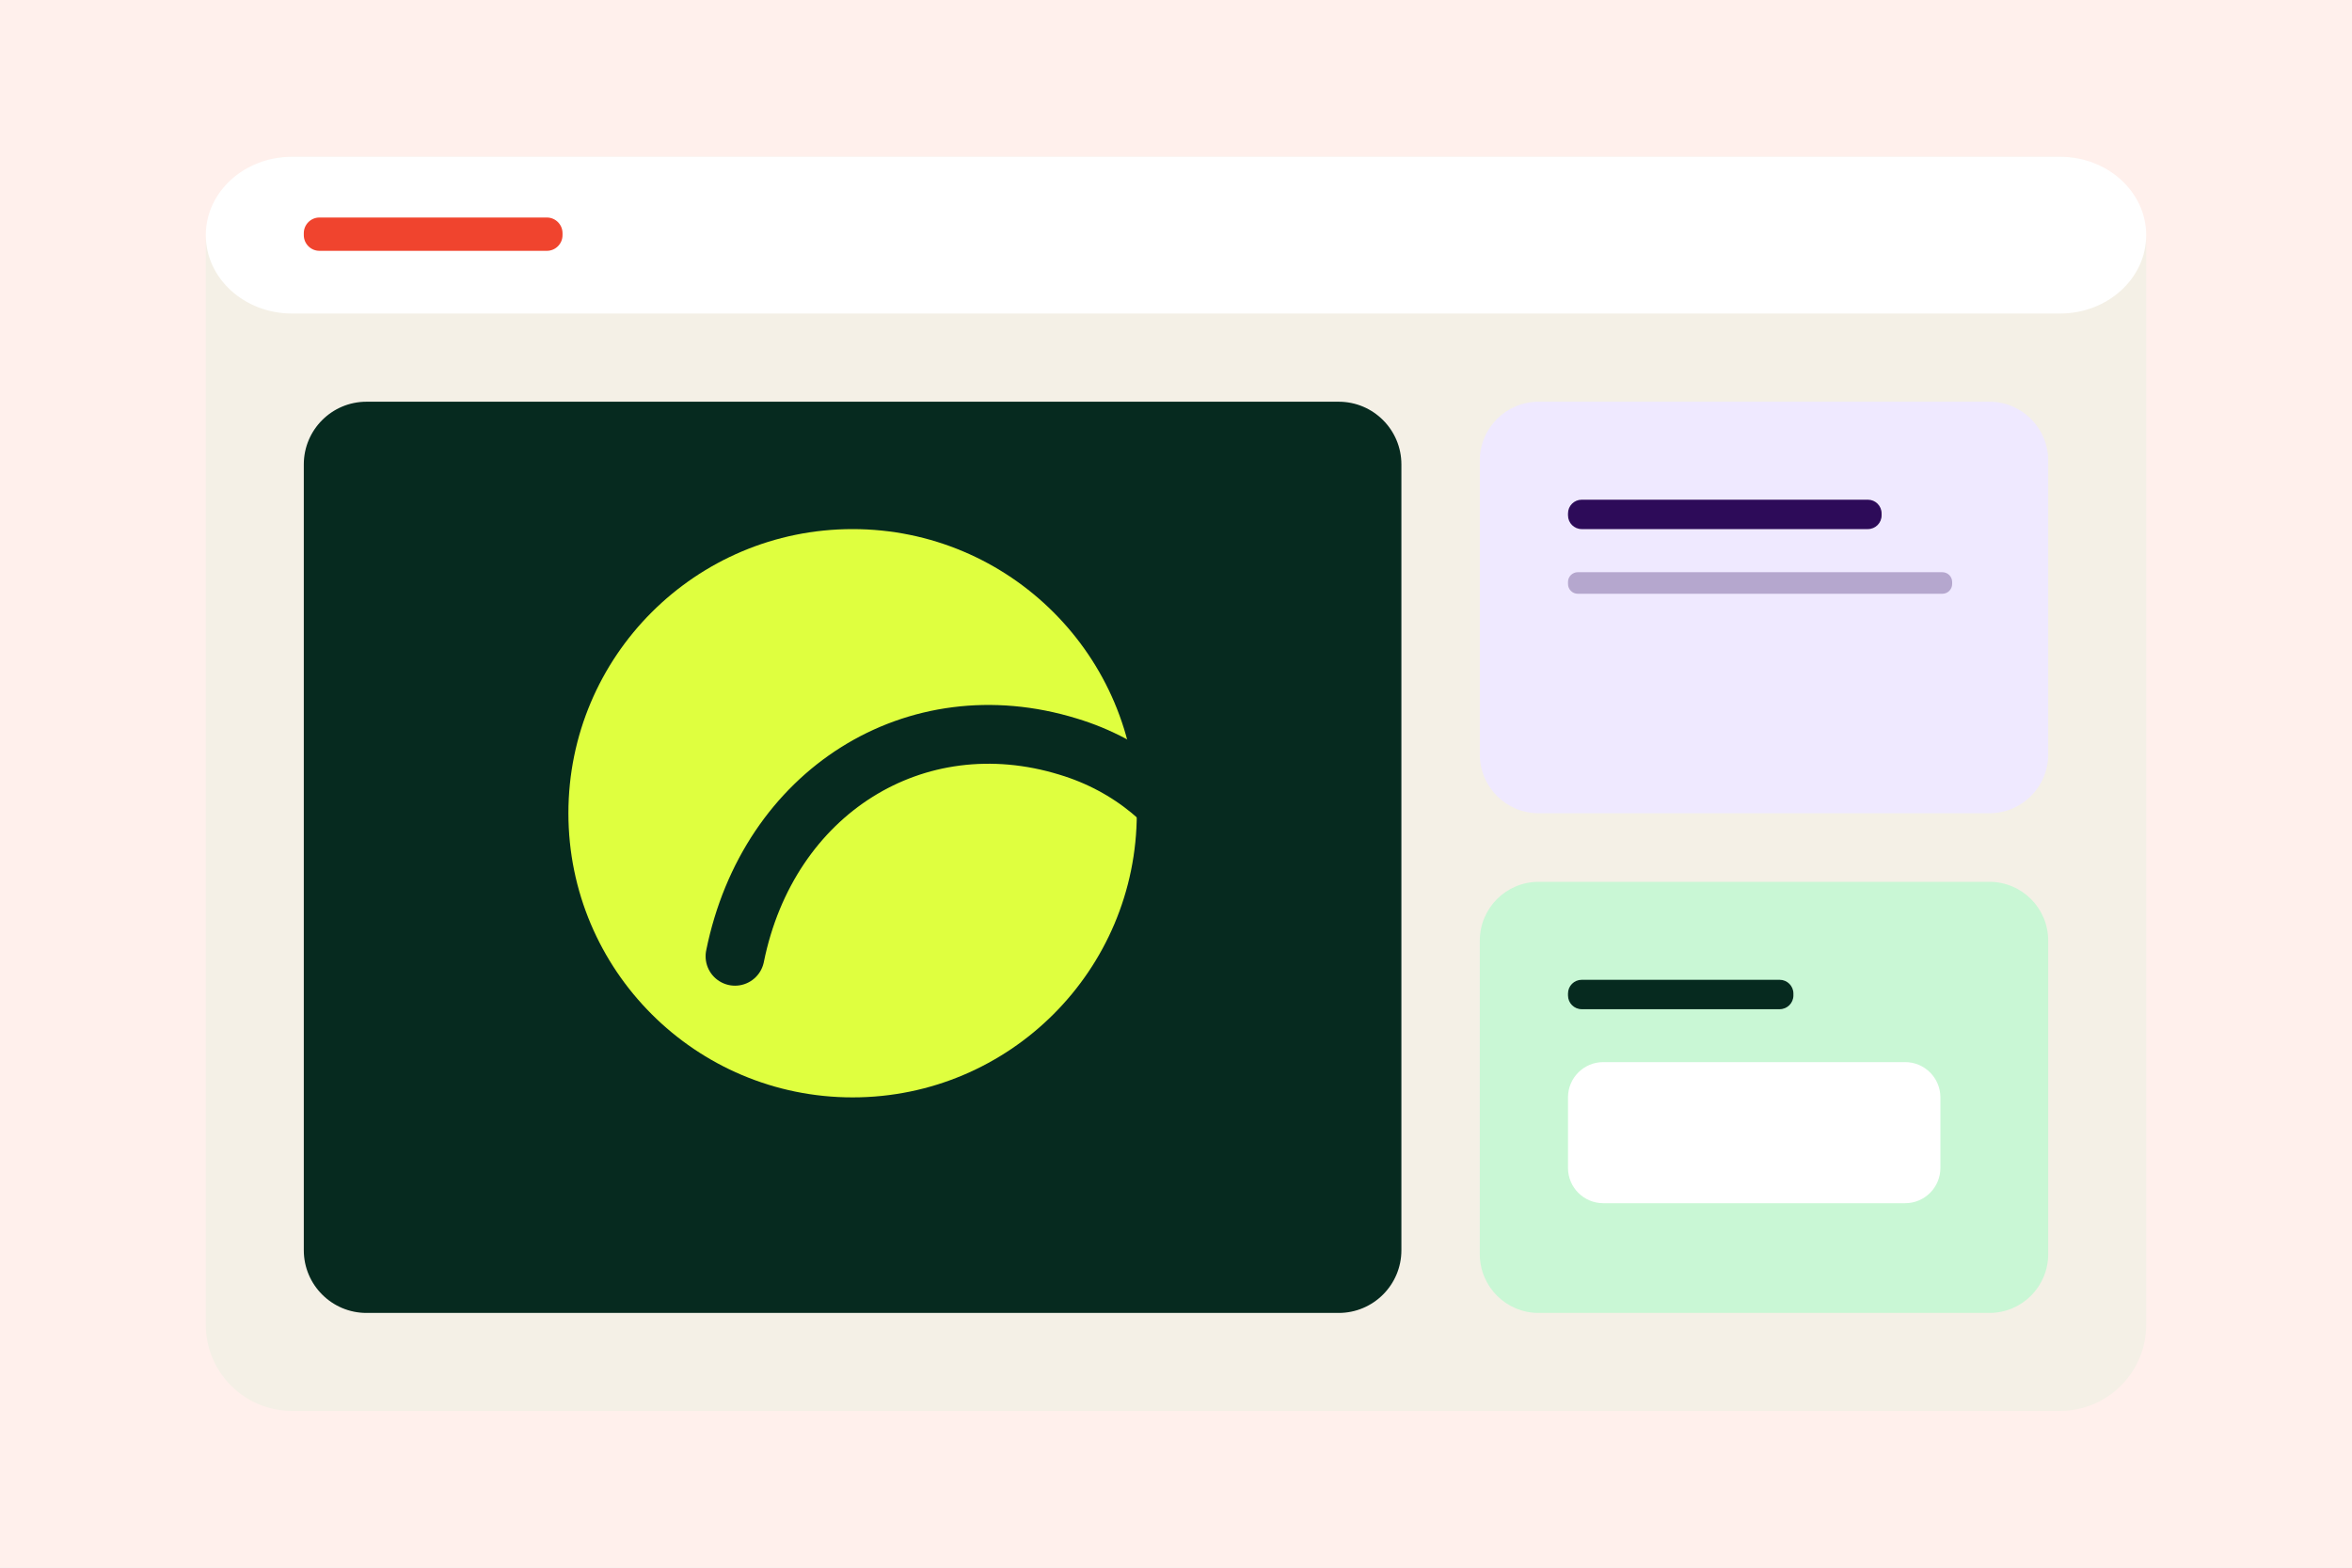
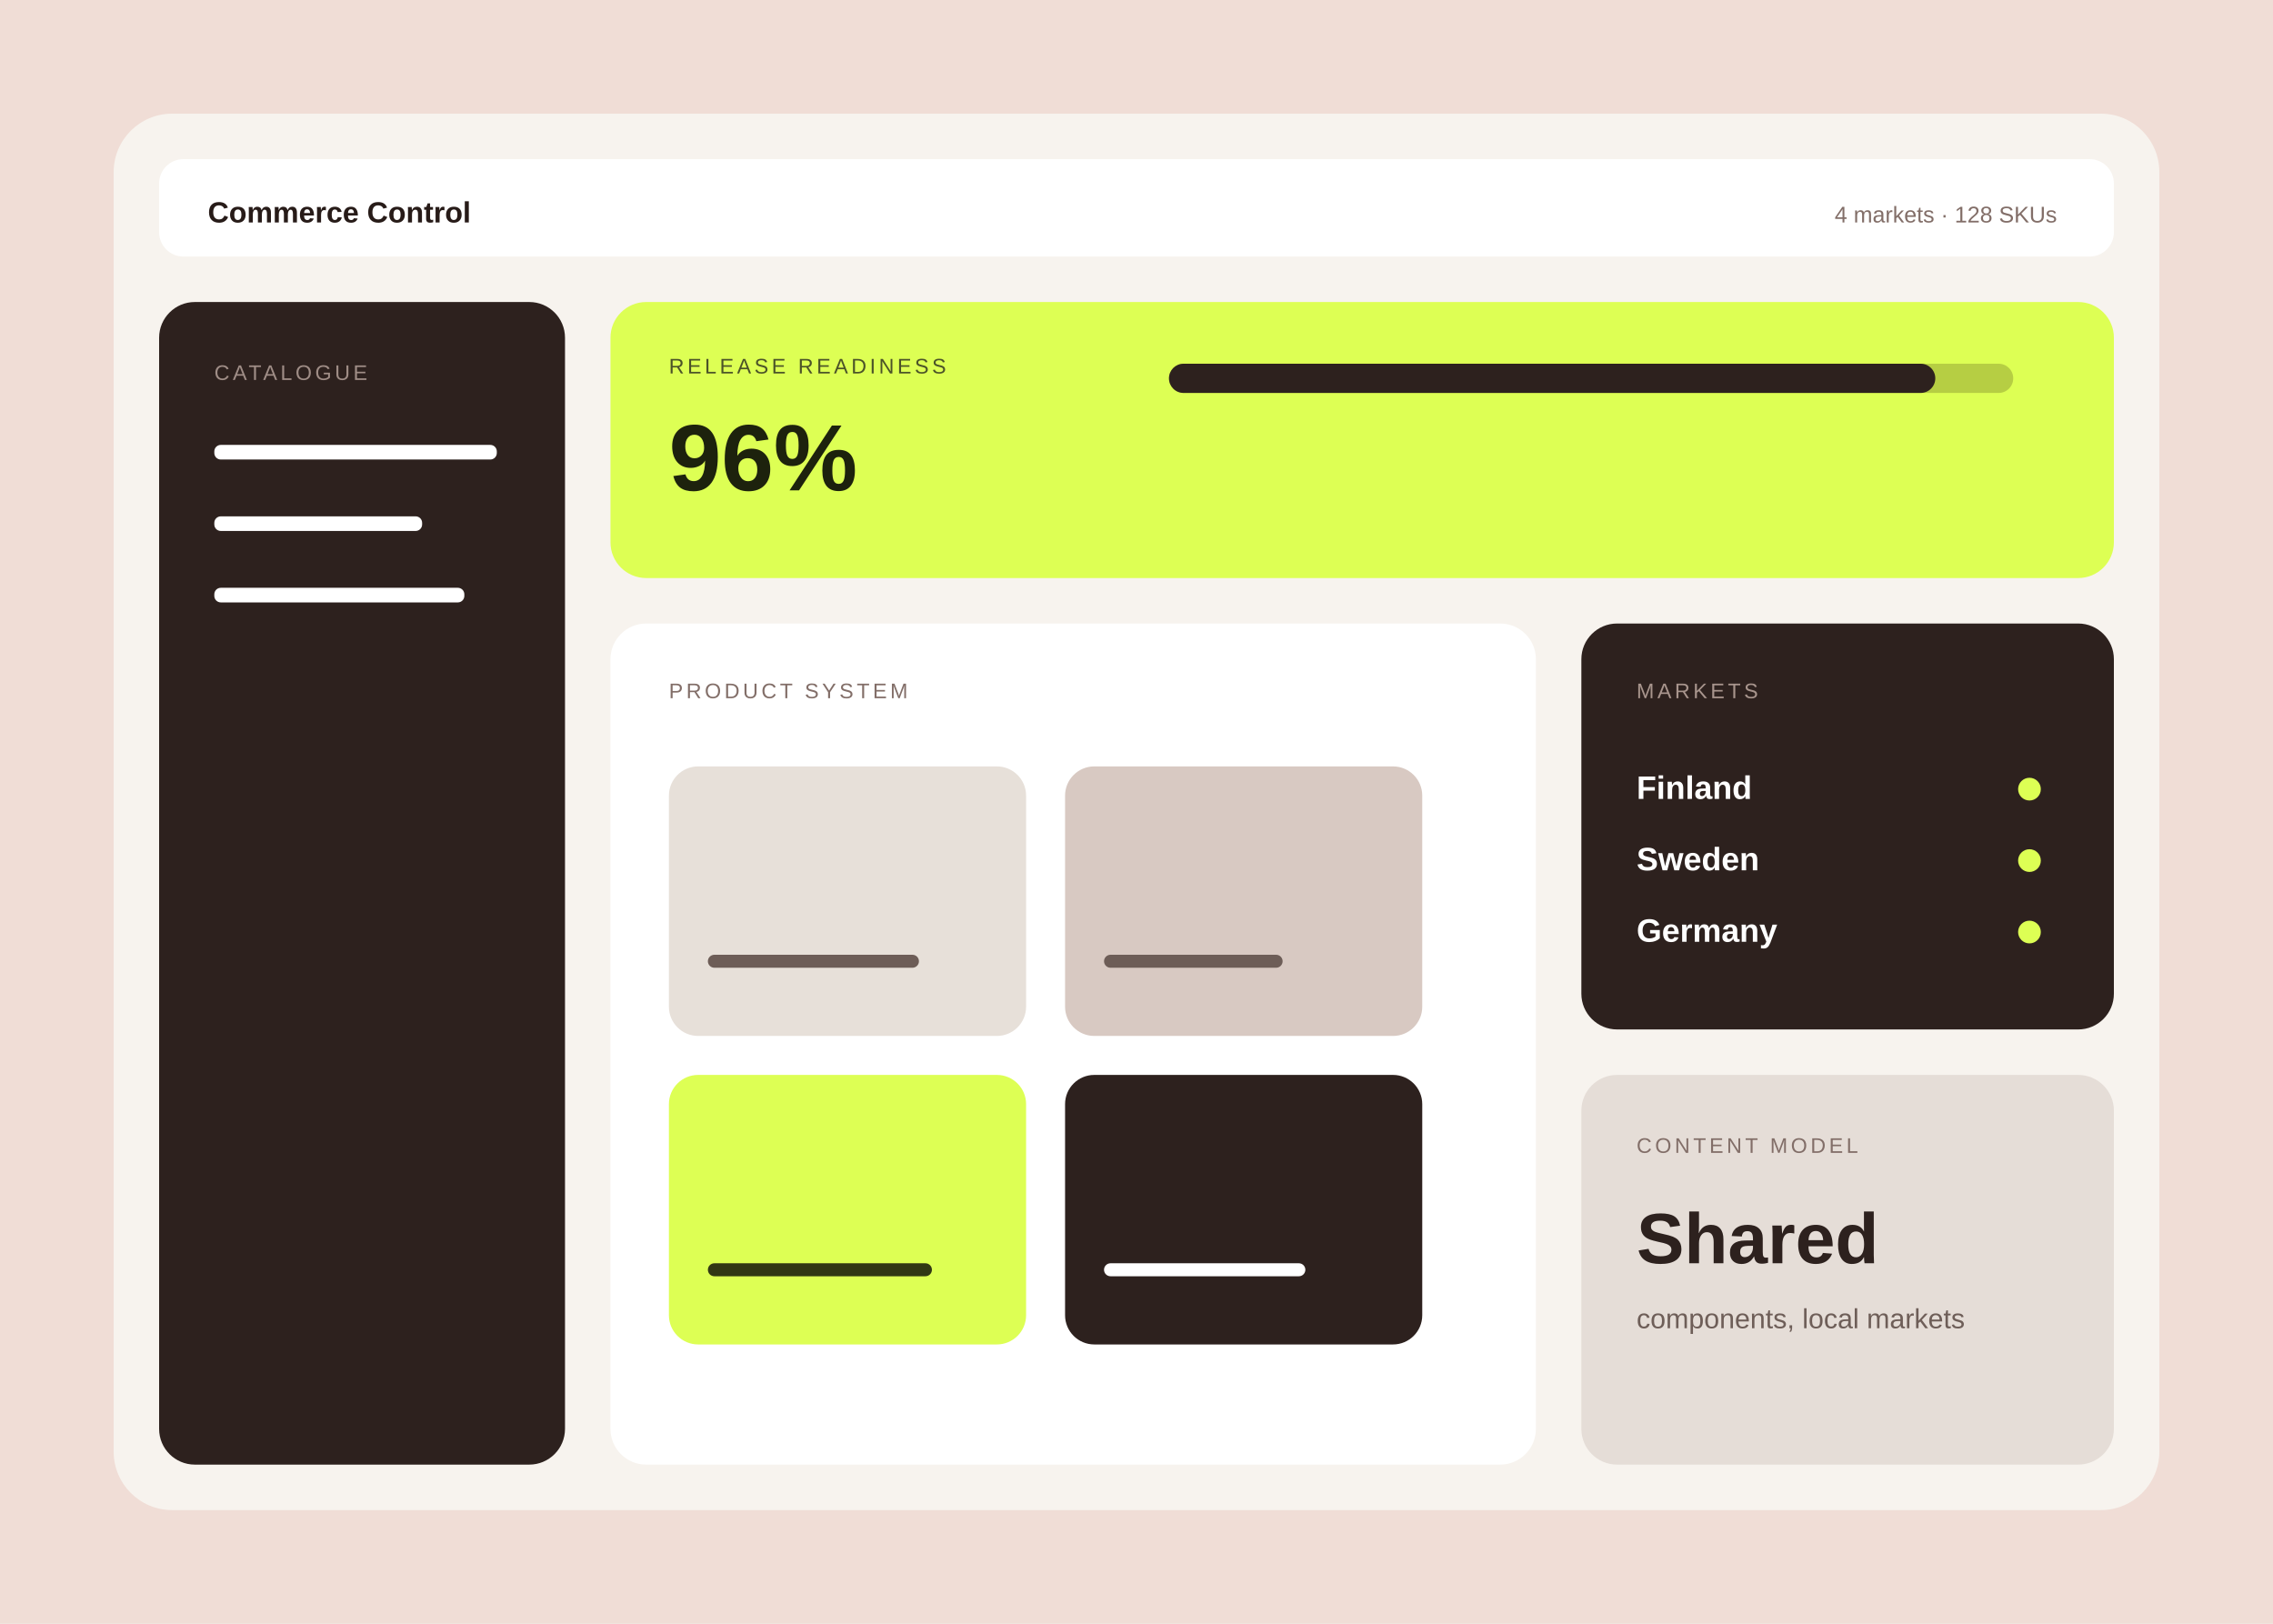
- <svg xmlns="http://www.w3.org/2000/svg" viewBox="0 0 1200 800">
-   <rect width="1200" height="800" fill="#fff0ec" />
-   <rect x="105" y="80" width="990" height="640" rx="44" fill="#f4f0e6" />
-   <rect x="105" y="80" width="990" height="80" rx="44" fill="#fff" />
-   <rect x="155" y="111" width="132" height="17" rx="8" fill="#f0442e" />
-   <rect x="155" y="205" width="560" height="465" rx="32" fill="#062a1f" />
-   <circle cx="435" cy="415" r="145" fill="#dfff3f" />
-   <path d="M375 488c17-84 92-131 170-107 63 19 99 84 77 147" fill="none" stroke="#062a1f" stroke-width="30" stroke-linecap="round" />
-   <rect x="755" y="205" width="290" height="210" rx="30" fill="#efe9ff" />
-   <rect x="755" y="450" width="290" height="220" rx="30" fill="#c9f7d5" />
-   <rect x="800" y="255" width="160" height="15" rx="7" fill="#2d0b59" />
-   <rect x="800" y="292" width="196" height="11" rx="5" fill="#2d0b59" opacity=".3" />
-   <rect x="800" y="500" width="115" height="15" rx="7" fill="#062a1f" />
-   <rect x="800" y="542" width="190" height="72" rx="18" fill="#fff" />
+ <svg xmlns="http://www.w3.org/2000/svg" viewBox="0 0 1400 1000">
+   <rect width="1400" height="1000" fill="#f0ddd6" />
+   <g transform="translate(70 70)">
+     <rect width="1260" height="860" rx="36" fill="#f7f3ee" />
+     <rect x="28" y="28" width="1204" height="60" rx="15" fill="#fff" />
+     <text x="58" y="67" fill="#271b18" font-family="Arial" font-size="18" font-weight="700">Commerce Control</text>
+     <text x="1060" y="67" fill="#826e68" font-family="Arial" font-size="14">4 markets · 128 SKUs</text>
+     <rect x="28" y="116" width="250" height="716" rx="22" fill="#2d211e" />
+     <text x="62" y="164" fill="#9f8d86" font-family="Arial" font-size="13" letter-spacing="2">CATALOGUE</text>
+     <g fill="#fff">
+       <rect x="62" y="204" width="174" height="9" rx="4" />
+       <rect x="62" y="248" width="128" height="9" rx="4" />
+       <rect x="62" y="292" width="154" height="9" rx="4" />
+     </g>
+     <rect x="306" y="116" width="926" height="170" rx="22" fill="#ddff54" />
+     <text x="342" y="160" fill="#4b5328" font-family="Arial" font-size="13" letter-spacing="2">RELEASE READINESS</text>
+     <text x="342" y="232" fill="#1d220d" font-family="Arial" font-size="58" font-weight="700">96%</text>
+     <g transform="translate(650 154)">
+       <rect width="520" height="18" rx="9" fill="#b6ce43" />
+       <rect width="472" height="18" rx="9" fill="#2d211e" />
+     </g>
+     <rect x="306" y="314" width="570" height="518" rx="22" fill="#fff" />
+     <text x="342" y="360" fill="#826e68" font-family="Arial" font-size="13" letter-spacing="2">PRODUCT SYSTEM</text>
+     <g transform="translate(342 402)">
+       <rect width="220" height="166" rx="18" fill="#e7e0d9" />
+       <rect x="244" width="220" height="166" rx="18" fill="#d8c9c2" />
+       <rect y="190" width="220" height="166" rx="18" fill="#ddff54" />
+       <rect x="244" y="190" width="220" height="166" rx="18" fill="#2d211e" />
+       <g fill="#6d5d57">
+         <rect x="24" y="116" width="130" height="8" rx="4" />
+         <rect x="268" y="116" width="110" height="8" rx="4" />
+       </g>
+       <g fill="#313714">
+         <rect x="24" y="306" width="138" height="8" rx="4" />
+       </g>
+       <g fill="#fff">
+         <rect x="268" y="306" width="124" height="8" rx="4" />
+       </g>
+     </g>
+     <rect x="904" y="314" width="328" height="250" rx="22" fill="#2d211e" />
+     <text x="938" y="360" fill="#a8958d" font-family="Arial" font-size="13" letter-spacing="2">MARKETS</text>
+     <g fill="#fff" font-family="Arial" font-size="20" font-weight="700">
+       <text x="938" y="422">Finland</text>
+       <text x="938" y="466">Sweden</text>
+       <text x="938" y="510">Germany</text>
+     </g>
+     <g fill="#ddff54">
+       <circle cx="1180" cy="416" r="7" />
+       <circle cx="1180" cy="460" r="7" />
+       <circle cx="1180" cy="504" r="7" />
+     </g>
+     <rect x="904" y="592" width="328" height="240" rx="22" fill="#e5ddd7" />
+     <text x="938" y="640" fill="#826e68" font-family="Arial" font-size="13" letter-spacing="2">CONTENT MODEL</text>
+     <text x="938" y="708" fill="#2d211e" font-family="Arial" font-size="44" font-weight="700">Shared</text>
+     <text x="938" y="748" fill="#6e5e58" font-family="Arial" font-size="17">components, local markets</text>
+   </g>
</svg>
